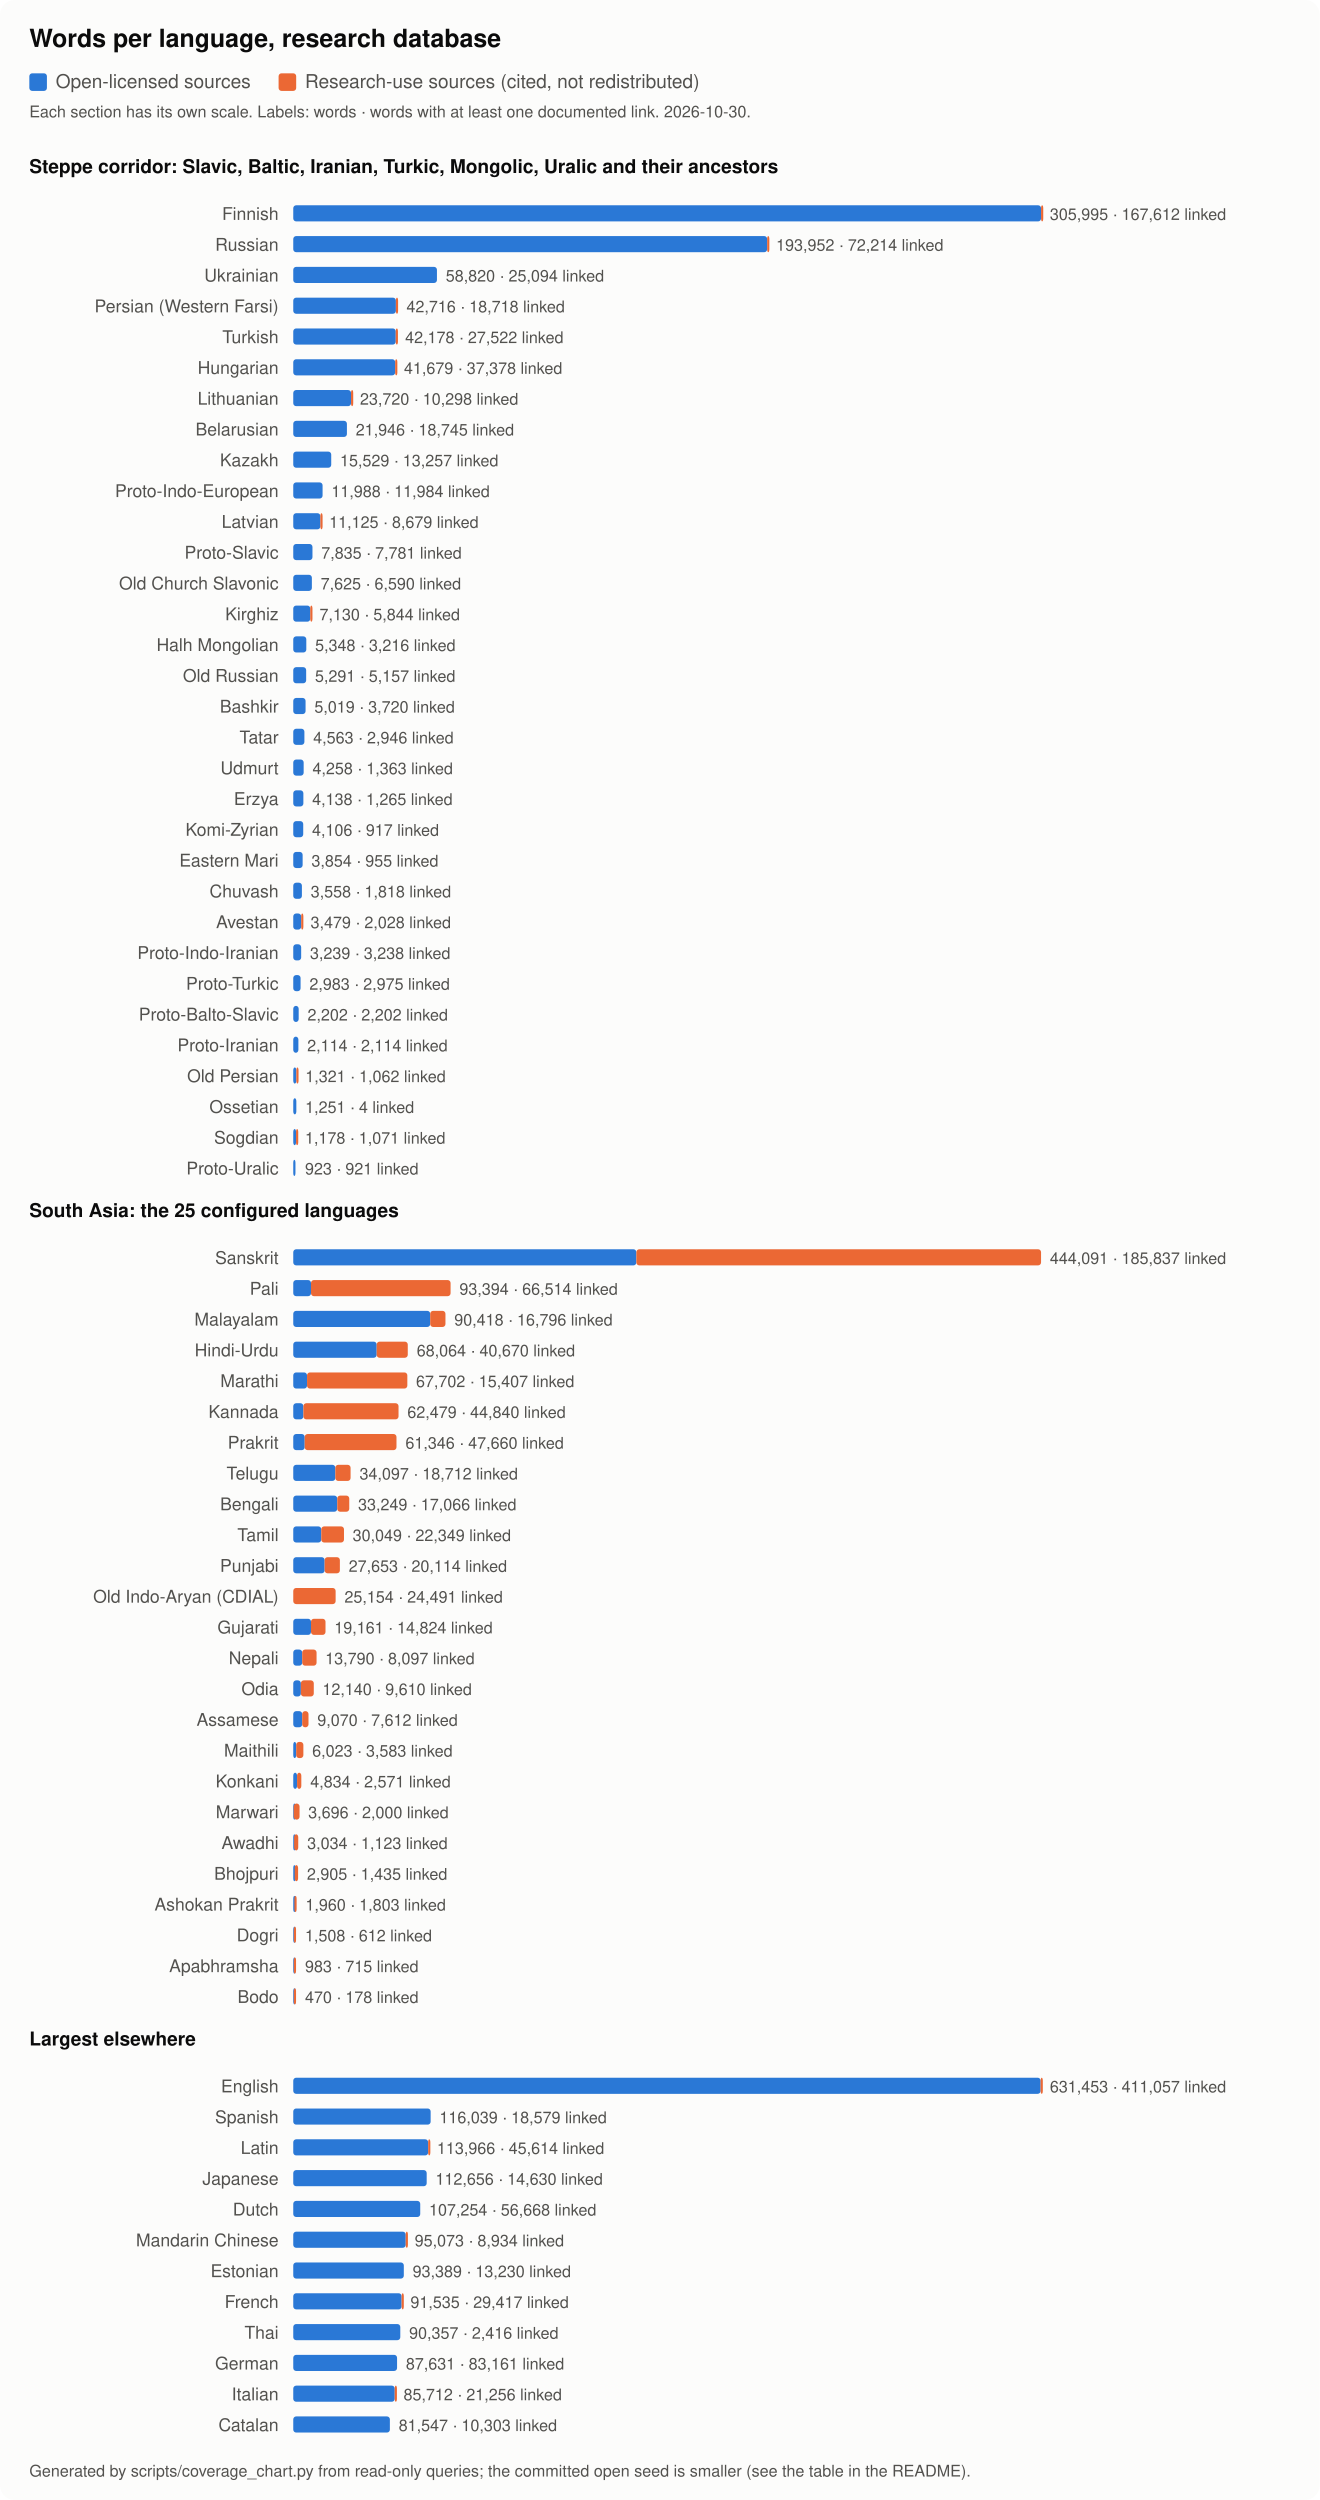
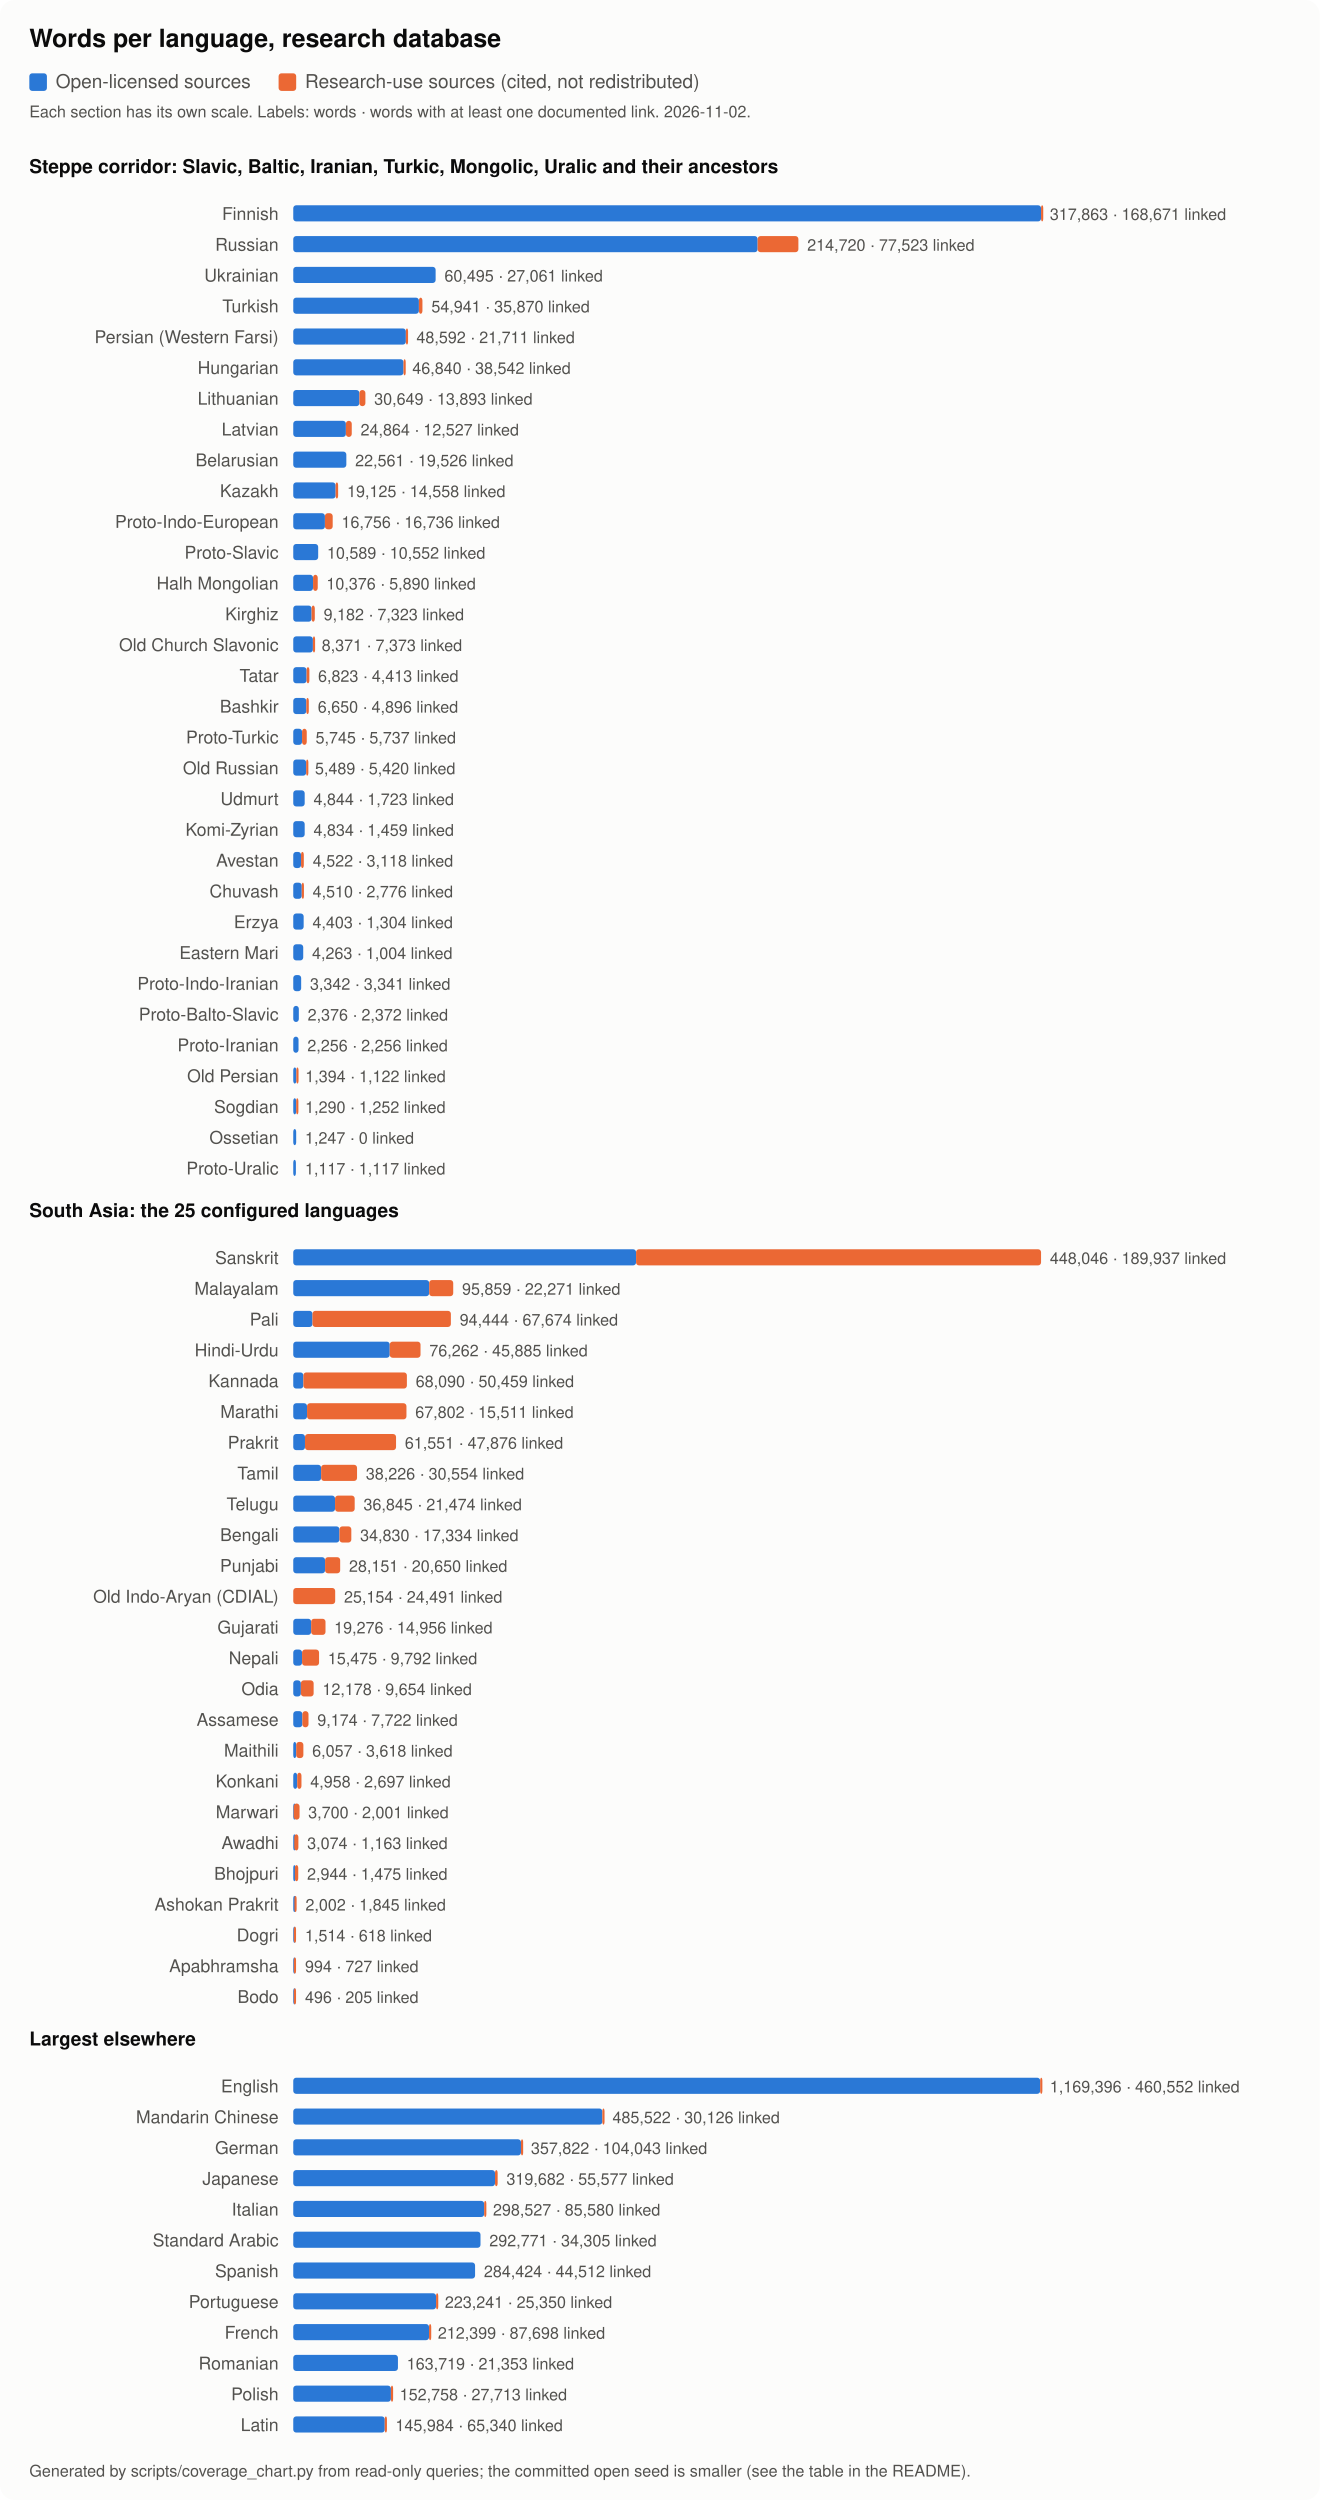
<svg xmlns="http://www.w3.org/2000/svg" width="900" height="1705" viewBox="0 0 900 1705" font-family="-apple-system,BlinkMacSystemFont,Segoe UI,Helvetica,Arial,sans-serif" role="img" aria-labelledby="t d">
  <style>
.bg{fill:#fcfcfb}.t1{fill:#0b0b0b}.t2{fill:#52514e}.grid{stroke:#e4e3df}.open{fill:#2a78d6}.res{fill:#eb6834}
@media (prefers-color-scheme: dark){.bg{fill:#1a1a19}.t1{fill:#f0efec}.t2{fill:#c3c2b7}.grid{stroke:#3a3936}.open{fill:#3987e5}.res{fill:#d95926}}
</style>
  <rect class="bg" width="900" height="1705" rx="10" />
  <text class="t1" x="20" y="32" font-size="17" font-weight="600">Words per language, research database</text>
  <rect class="open" x="20" y="50" width="12" height="12" rx="2" />
  <text class="t2" x="38" y="60" font-size="13">Open-licensed sources</text>
  <rect class="res" x="190" y="50" width="12" height="12" rx="2" />
  <text class="t2" x="208" y="60" font-size="13">Research-use sources (cited, not redistributed)</text>
-   <text class="t2" x="20" y="80" font-size="11">Each section has its own scale. Labels: words · words with at least one documented link. 2026-10-30.</text>
+   <text class="t2" x="20" y="80" font-size="11">Each section has its own scale. Labels: words · words with at least one documented link. 2026-11-02.</text>
  <text class="t1" x="20" y="118" font-size="13" font-weight="600">Steppe corridor: Slavic, Baltic, Iranian, Turkic, Mongolic, Uralic and their ancestors</text>
  <text class="t2" x="190" y="150" font-size="12" text-anchor="end">Finnish</text>
  <rect class="open" x="200" y="140" width="510.0" height="11" rx="2" />
  <rect class="res" x="710.0" y="140" width="1.5" height="11" rx="2" />
-   <text class="t2" x="716.0" y="150" font-size="11">305,995 · 167,612 linked</text>
+   <text class="t2" x="716.0" y="150" font-size="11">317,863 · 168,671 linked</text>
  <text class="t2" x="190" y="171" font-size="12" text-anchor="end">Russian</text>
-   <rect class="open" x="200" y="161" width="323.2" height="11" rx="2" />
-   <rect class="res" x="523.2" y="161" width="1.5" height="11" rx="2" />
-   <text class="t2" x="529.3" y="171" font-size="11">193,952 · 72,214 linked</text>
+   <rect class="open" x="200" y="161" width="316.7" height="11" rx="2" />
+   <rect class="res" x="516.7" y="161" width="27.8" height="11" rx="2" />
+   <text class="t2" x="550.5" y="171" font-size="11">214,720 · 77,523 linked</text>
  <text class="t2" x="190" y="192" font-size="12" text-anchor="end">Ukrainian</text>
-   <rect class="open" x="200" y="182" width="98.0" height="11" rx="2" />
-   <text class="t2" x="304.0" y="192" font-size="11">58,820 · 25,094 linked</text>
-   <text class="t2" x="190" y="213" font-size="12" text-anchor="end">Persian (Western Farsi)</text>
-   <rect class="open" x="200" y="203" width="70.0" height="11" rx="2" />
-   <rect class="res" x="270.0" y="203" width="1.5" height="11" rx="2" />
-   <text class="t2" x="277.2" y="213" font-size="11">42,716 · 18,718 linked</text>
-   <text class="t2" x="190" y="234" font-size="12" text-anchor="end">Turkish</text>
-   <rect class="open" x="200" y="224" width="69.9" height="11" rx="2" />
-   <rect class="res" x="269.9" y="224" width="1.5" height="11" rx="2" />
-   <text class="t2" x="276.3" y="234" font-size="11">42,178 · 27,522 linked</text>
+   <rect class="open" x="200" y="182" width="97.1" height="11" rx="2" />
+   <text class="t2" x="303.1" y="192" font-size="11">60,495 · 27,061 linked</text>
+   <text class="t2" x="190" y="213" font-size="12" text-anchor="end">Turkish</text>
+   <rect class="open" x="200" y="203" width="85.7" height="11" rx="2" />
+   <rect class="res" x="285.7" y="203" width="2.4" height="11" rx="2" />
+   <text class="t2" x="294.2" y="213" font-size="11">54,941 · 35,870 linked</text>
+   <text class="t2" x="190" y="234" font-size="12" text-anchor="end">Persian (Western Farsi)</text>
+   <rect class="open" x="200" y="224" width="76.8" height="11" rx="2" />
+   <rect class="res" x="276.8" y="224" width="1.5" height="11" rx="2" />
+   <text class="t2" x="284.0" y="234" font-size="11">48,592 · 21,711 linked</text>
  <text class="t2" x="190" y="255" font-size="12" text-anchor="end">Hungarian</text>
-   <rect class="open" x="200" y="245" width="69.5" height="11" rx="2" />
-   <rect class="res" x="269.5" y="245" width="1.5" height="11" rx="2" />
-   <text class="t2" x="275.5" y="255" font-size="11">41,679 · 37,378 linked</text>
+   <rect class="open" x="200" y="245" width="75.2" height="11" rx="2" />
+   <rect class="res" x="275.2" y="245" width="1.5" height="11" rx="2" />
+   <text class="t2" x="281.2" y="255" font-size="11">46,840 · 38,542 linked</text>
  <text class="t2" x="190" y="276" font-size="12" text-anchor="end">Lithuanian</text>
-   <rect class="open" x="200" y="266" width="39.4" height="11" rx="2" />
-   <rect class="res" x="239.4" y="266" width="1.5" height="11" rx="2" />
-   <text class="t2" x="245.5" y="276" font-size="11">23,720 · 10,298 linked</text>
-   <text class="t2" x="190" y="297" font-size="12" text-anchor="end">Belarusian</text>
-   <rect class="open" x="200" y="287" width="36.6" height="11" rx="2" />
-   <text class="t2" x="242.6" y="297" font-size="11">21,946 · 18,745 linked</text>
-   <text class="t2" x="190" y="318" font-size="12" text-anchor="end">Kazakh</text>
-   <rect class="open" x="200" y="308" width="25.9" height="11" rx="2" />
-   <text class="t2" x="231.9" y="318" font-size="11">15,529 · 13,257 linked</text>
-   <text class="t2" x="190" y="339" font-size="12" text-anchor="end">Proto-Indo-European</text>
-   <rect class="open" x="200" y="329" width="20.0" height="11" rx="2" />
-   <text class="t2" x="226.0" y="339" font-size="11">11,988 · 11,984 linked</text>
-   <text class="t2" x="190" y="360" font-size="12" text-anchor="end">Latvian</text>
-   <rect class="open" x="200" y="350" width="18.5" height="11" rx="2" />
-   <rect class="res" x="218.5" y="350" width="1.5" height="11" rx="2" />
-   <text class="t2" x="224.5" y="360" font-size="11">11,125 · 8,679 linked</text>
+   <rect class="open" x="200" y="266" width="45.1" height="11" rx="2" />
+   <rect class="res" x="245.1" y="266" width="4.1" height="11" rx="2" />
+   <text class="t2" x="255.2" y="276" font-size="11">30,649 · 13,893 linked</text>
+   <text class="t2" x="190" y="297" font-size="12" text-anchor="end">Latvian</text>
+   <rect class="open" x="200" y="287" width="35.9" height="11" rx="2" />
+   <rect class="res" x="235.9" y="287" width="4.0" height="11" rx="2" />
+   <text class="t2" x="245.9" y="297" font-size="11">24,864 · 12,527 linked</text>
+   <text class="t2" x="190" y="318" font-size="12" text-anchor="end">Belarusian</text>
+   <rect class="open" x="200" y="308" width="36.2" height="11" rx="2" />
+   <text class="t2" x="242.2" y="318" font-size="11">22,561 · 19,526 linked</text>
+   <text class="t2" x="190" y="339" font-size="12" text-anchor="end">Kazakh</text>
+   <rect class="open" x="200" y="329" width="28.9" height="11" rx="2" />
+   <rect class="res" x="228.9" y="329" width="1.7" height="11" rx="2" />
+   <text class="t2" x="236.7" y="339" font-size="11">19,125 · 14,558 linked</text>
+   <text class="t2" x="190" y="360" font-size="12" text-anchor="end">Proto-Indo-European</text>
+   <rect class="open" x="200" y="350" width="21.6" height="11" rx="2" />
+   <rect class="res" x="221.6" y="350" width="5.3" height="11" rx="2" />
+   <text class="t2" x="232.9" y="360" font-size="11">16,756 · 16,736 linked</text>
  <text class="t2" x="190" y="381" font-size="12" text-anchor="end">Proto-Slavic</text>
-   <rect class="open" x="200" y="371" width="13.1" height="11" rx="2" />
-   <text class="t2" x="219.1" y="381" font-size="11">7,835 · 7,781 linked</text>
-   <text class="t2" x="190" y="402" font-size="12" text-anchor="end">Old Church Slavonic</text>
-   <rect class="open" x="200" y="392" width="12.7" height="11" rx="2" />
-   <text class="t2" x="218.7" y="402" font-size="11">7,625 · 6,590 linked</text>
+   <rect class="open" x="200" y="371" width="17.0" height="11" rx="2" />
+   <text class="t2" x="223.0" y="381" font-size="11">10,589 · 10,552 linked</text>
+   <text class="t2" x="190" y="402" font-size="12" text-anchor="end">Halh Mongolian</text>
+   <rect class="open" x="200" y="392" width="13.5" height="11" rx="2" />
+   <rect class="res" x="213.5" y="392" width="3.2" height="11" rx="2" />
+   <text class="t2" x="222.6" y="402" font-size="11">10,376 · 5,890 linked</text>
  <text class="t2" x="190" y="423" font-size="12" text-anchor="end">Kirghiz</text>
-   <rect class="open" x="200" y="413" width="11.6" height="11" rx="2" />
-   <rect class="res" x="211.6" y="413" width="1.5" height="11" rx="2" />
-   <text class="t2" x="217.9" y="423" font-size="11">7,130 · 5,844 linked</text>
-   <text class="t2" x="190" y="444" font-size="12" text-anchor="end">Halh Mongolian</text>
-   <rect class="open" x="200" y="434" width="8.9" height="11" rx="2" />
-   <text class="t2" x="214.9" y="444" font-size="11">5,348 · 3,216 linked</text>
-   <text class="t2" x="190" y="465" font-size="12" text-anchor="end">Old Russian</text>
-   <rect class="open" x="200" y="455" width="8.8" height="11" rx="2" />
-   <text class="t2" x="214.8" y="465" font-size="11">5,291 · 5,157 linked</text>
+   <rect class="open" x="200" y="413" width="12.5" height="11" rx="2" />
+   <rect class="res" x="212.5" y="413" width="2.2" height="11" rx="2" />
+   <text class="t2" x="220.7" y="423" font-size="11">9,182 · 7,323 linked</text>
+   <text class="t2" x="190" y="444" font-size="12" text-anchor="end">Old Church Slavonic</text>
+   <rect class="open" x="200" y="434" width="13.4" height="11" rx="2" />
+   <rect class="res" x="213.4" y="434" width="1.5" height="11" rx="2" />
+   <text class="t2" x="219.4" y="444" font-size="11">8,371 · 7,373 linked</text>
+   <text class="t2" x="190" y="465" font-size="12" text-anchor="end">Tatar</text>
+   <rect class="open" x="200" y="455" width="9.1" height="11" rx="2" />
+   <rect class="res" x="209.1" y="455" width="1.9" height="11" rx="2" />
+   <text class="t2" x="216.9" y="465" font-size="11">6,823 · 4,413 linked</text>
  <text class="t2" x="190" y="486" font-size="12" text-anchor="end">Bashkir</text>
-   <rect class="open" x="200" y="476" width="8.4" height="11" rx="2" />
-   <text class="t2" x="214.4" y="486" font-size="11">5,019 · 3,720 linked</text>
-   <text class="t2" x="190" y="507" font-size="12" text-anchor="end">Tatar</text>
-   <rect class="open" x="200" y="497" width="7.6" height="11" rx="2" />
-   <text class="t2" x="213.6" y="507" font-size="11">4,563 · 2,946 linked</text>
-   <text class="t2" x="190" y="528" font-size="12" text-anchor="end">Udmurt</text>
-   <rect class="open" x="200" y="518" width="7.1" height="11" rx="2" />
-   <text class="t2" x="213.1" y="528" font-size="11">4,258 · 1,363 linked</text>
-   <text class="t2" x="190" y="549" font-size="12" text-anchor="end">Erzya</text>
-   <rect class="open" x="200" y="539" width="6.9" height="11" rx="2" />
-   <text class="t2" x="212.9" y="549" font-size="11">4,138 · 1,265 linked</text>
+   <rect class="open" x="200" y="476" width="8.9" height="11" rx="2" />
+   <rect class="res" x="208.9" y="476" width="1.7" height="11" rx="2" />
+   <text class="t2" x="216.7" y="486" font-size="11">6,650 · 4,896 linked</text>
+   <text class="t2" x="190" y="507" font-size="12" text-anchor="end">Proto-Turkic</text>
+   <rect class="open" x="200" y="497" width="6.0" height="11" rx="2" />
+   <rect class="res" x="206.0" y="497" width="3.2" height="11" rx="2" />
+   <text class="t2" x="215.2" y="507" font-size="11">5,745 · 5,737 linked</text>
+   <text class="t2" x="190" y="528" font-size="12" text-anchor="end">Old Russian</text>
+   <rect class="open" x="200" y="518" width="8.8" height="11" rx="2" />
+   <rect class="res" x="208.8" y="518" width="1.5" height="11" rx="2" />
+   <text class="t2" x="214.8" y="528" font-size="11">5,489 · 5,420 linked</text>
+   <text class="t2" x="190" y="549" font-size="12" text-anchor="end">Udmurt</text>
+   <rect class="open" x="200" y="539" width="7.8" height="11" rx="2" />
+   <text class="t2" x="213.8" y="549" font-size="11">4,844 · 1,723 linked</text>
  <text class="t2" x="190" y="570" font-size="12" text-anchor="end">Komi-Zyrian</text>
-   <rect class="open" x="200" y="560" width="6.8" height="11" rx="2" />
-   <text class="t2" x="212.8" y="570" font-size="11">4,106 · 917 linked</text>
-   <text class="t2" x="190" y="591" font-size="12" text-anchor="end">Eastern Mari</text>
-   <rect class="open" x="200" y="581" width="6.4" height="11" rx="2" />
-   <text class="t2" x="212.4" y="591" font-size="11">3,854 · 955 linked</text>
+   <rect class="open" x="200" y="560" width="7.8" height="11" rx="2" />
+   <text class="t2" x="213.8" y="570" font-size="11">4,834 · 1,459 linked</text>
+   <text class="t2" x="190" y="591" font-size="12" text-anchor="end">Avestan</text>
+   <rect class="open" x="200" y="581" width="5.3" height="11" rx="2" />
+   <rect class="res" x="205.3" y="581" width="1.9" height="11" rx="2" />
+   <text class="t2" x="213.3" y="591" font-size="11">4,522 · 3,118 linked</text>
  <text class="t2" x="190" y="612" font-size="12" text-anchor="end">Chuvash</text>
-   <rect class="open" x="200" y="602" width="5.9" height="11" rx="2" />
-   <text class="t2" x="211.9" y="612" font-size="11">3,558 · 1,818 linked</text>
-   <text class="t2" x="190" y="633" font-size="12" text-anchor="end">Avestan</text>
-   <rect class="open" x="200" y="623" width="5.4" height="11" rx="2" />
-   <rect class="res" x="205.4" y="623" width="1.5" height="11" rx="2" />
-   <text class="t2" x="211.8" y="633" font-size="11">3,479 · 2,028 linked</text>
-   <text class="t2" x="190" y="654" font-size="12" text-anchor="end">Proto-Indo-Iranian</text>
-   <rect class="open" x="200" y="644" width="5.4" height="11" rx="2" />
-   <text class="t2" x="211.4" y="654" font-size="11">3,239 · 3,238 linked</text>
-   <text class="t2" x="190" y="675" font-size="12" text-anchor="end">Proto-Turkic</text>
-   <rect class="open" x="200" y="665" width="5.0" height="11" rx="2" />
-   <text class="t2" x="211.0" y="675" font-size="11">2,983 · 2,975 linked</text>
+   <rect class="open" x="200" y="602" width="5.8" height="11" rx="2" />
+   <rect class="res" x="205.8" y="602" width="1.5" height="11" rx="2" />
+   <text class="t2" x="213.2" y="612" font-size="11">4,510 · 2,776 linked</text>
+   <text class="t2" x="190" y="633" font-size="12" text-anchor="end">Erzya</text>
+   <rect class="open" x="200" y="623" width="7.1" height="11" rx="2" />
+   <text class="t2" x="213.1" y="633" font-size="11">4,403 · 1,304 linked</text>
+   <text class="t2" x="190" y="654" font-size="12" text-anchor="end">Eastern Mari</text>
+   <rect class="open" x="200" y="644" width="6.8" height="11" rx="2" />
+   <text class="t2" x="212.8" y="654" font-size="11">4,263 · 1,004 linked</text>
+   <text class="t2" x="190" y="675" font-size="12" text-anchor="end">Proto-Indo-Iranian</text>
+   <rect class="open" x="200" y="665" width="5.4" height="11" rx="2" />
+   <text class="t2" x="211.4" y="675" font-size="11">3,342 · 3,341 linked</text>
  <text class="t2" x="190" y="696" font-size="12" text-anchor="end">Proto-Balto-Slavic</text>
-   <rect class="open" x="200" y="686" width="3.7" height="11" rx="2" />
-   <text class="t2" x="209.7" y="696" font-size="11">2,202 · 2,202 linked</text>
+   <rect class="open" x="200" y="686" width="3.8" height="11" rx="2" />
+   <text class="t2" x="209.8" y="696" font-size="11">2,376 · 2,372 linked</text>
  <text class="t2" x="190" y="717" font-size="12" text-anchor="end">Proto-Iranian</text>
-   <rect class="open" x="200" y="707" width="3.5" height="11" rx="2" />
-   <text class="t2" x="209.5" y="717" font-size="11">2,114 · 2,114 linked</text>
+   <rect class="open" x="200" y="707" width="3.6" height="11" rx="2" />
+   <text class="t2" x="209.6" y="717" font-size="11">2,256 · 2,256 linked</text>
  <text class="t2" x="190" y="738" font-size="12" text-anchor="end">Old Persian</text>
  <rect class="open" x="200" y="728" width="2.1" height="11" rx="2" />
  <rect class="res" x="202.1" y="728" width="1.5" height="11" rx="2" />
-   <text class="t2" x="208.2" y="738" font-size="11">1,321 · 1,062 linked</text>
-   <text class="t2" x="190" y="759" font-size="12" text-anchor="end">Ossetian</text>
-   <rect class="open" x="200" y="749" width="2.1" height="11" rx="2" />
-   <text class="t2" x="208.1" y="759" font-size="11">1,251 · 4 linked</text>
-   <text class="t2" x="190" y="780" font-size="12" text-anchor="end">Sogdian</text>
-   <rect class="open" x="200" y="770" width="1.9" height="11" rx="2" />
-   <rect class="res" x="201.9" y="770" width="1.5" height="11" rx="2" />
-   <text class="t2" x="208.0" y="780" font-size="11">1,178 · 1,071 linked</text>
+   <text class="t2" x="208.2" y="738" font-size="11">1,394 · 1,122 linked</text>
+   <text class="t2" x="190" y="759" font-size="12" text-anchor="end">Sogdian</text>
+   <rect class="open" x="200" y="749" width="2.0" height="11" rx="2" />
+   <rect class="res" x="202.0" y="749" width="1.5" height="11" rx="2" />
+   <text class="t2" x="208.1" y="759" font-size="11">1,290 · 1,252 linked</text>
+   <text class="t2" x="190" y="780" font-size="12" text-anchor="end">Ossetian</text>
+   <rect class="open" x="200" y="770" width="2.0" height="11" rx="2" />
+   <text class="t2" x="208.0" y="780" font-size="11">1,247 · 0 linked</text>
  <text class="t2" x="190" y="801" font-size="12" text-anchor="end">Proto-Uralic</text>
-   <rect class="open" x="200" y="791" width="1.5" height="11" rx="2" />
-   <text class="t2" x="208.0" y="801" font-size="11">923 · 921 linked</text>
+   <rect class="open" x="200" y="791" width="1.8" height="11" rx="2" />
+   <text class="t2" x="208.0" y="801" font-size="11">1,117 · 1,117 linked</text>
  <text class="t1" x="20" y="830" font-size="13" font-weight="600">South Asia: the 25 configured languages</text>
  <text class="t2" x="190" y="862" font-size="12" text-anchor="end">Sanskrit</text>
-   <rect class="open" x="200" y="852" width="234.0" height="11" rx="2" />
-   <rect class="res" x="434.0" y="852" width="276.0" height="11" rx="2" />
-   <text class="t2" x="716.0" y="862" font-size="11">444,091 · 185,837 linked</text>
-   <text class="t2" x="190" y="883" font-size="12" text-anchor="end">Pali</text>
-   <rect class="open" x="200" y="873" width="12.1" height="11" rx="2" />
-   <rect class="res" x="212.1" y="873" width="95.2" height="11" rx="2" />
-   <text class="t2" x="313.3" y="883" font-size="11">93,394 · 66,514 linked</text>
-   <text class="t2" x="190" y="904" font-size="12" text-anchor="end">Malayalam</text>
-   <rect class="open" x="200" y="894" width="93.4" height="11" rx="2" />
-   <rect class="res" x="293.4" y="894" width="10.4" height="11" rx="2" />
-   <text class="t2" x="309.8" y="904" font-size="11">90,418 · 16,796 linked</text>
+   <rect class="open" x="200" y="852" width="233.8" height="11" rx="2" />
+   <rect class="res" x="433.8" y="852" width="276.2" height="11" rx="2" />
+   <text class="t2" x="716.0" y="862" font-size="11">448,046 · 189,937 linked</text>
+   <text class="t2" x="190" y="883" font-size="12" text-anchor="end">Malayalam</text>
+   <rect class="open" x="200" y="873" width="92.7" height="11" rx="2" />
+   <rect class="res" x="292.7" y="873" width="16.4" height="11" rx="2" />
+   <text class="t2" x="315.1" y="883" font-size="11">95,859 · 22,271 linked</text>
+   <text class="t2" x="190" y="904" font-size="12" text-anchor="end">Pali</text>
+   <rect class="open" x="200" y="894" width="13.1" height="11" rx="2" />
+   <rect class="res" x="213.1" y="894" width="94.4" height="11" rx="2" />
+   <text class="t2" x="313.5" y="904" font-size="11">94,444 · 67,674 linked</text>
  <text class="t2" x="190" y="925" font-size="12" text-anchor="end">Hindi-Urdu</text>
-   <rect class="open" x="200" y="915" width="56.9" height="11" rx="2" />
-   <rect class="res" x="256.9" y="915" width="21.2" height="11" rx="2" />
-   <text class="t2" x="284.2" y="925" font-size="11">68,064 · 40,670 linked</text>
-   <text class="t2" x="190" y="946" font-size="12" text-anchor="end">Marathi</text>
-   <rect class="open" x="200" y="936" width="9.4" height="11" rx="2" />
-   <rect class="res" x="209.4" y="936" width="68.4" height="11" rx="2" />
-   <text class="t2" x="283.7" y="946" font-size="11">67,702 · 15,407 linked</text>
-   <text class="t2" x="190" y="967" font-size="12" text-anchor="end">Kannada</text>
-   <rect class="open" x="200" y="957" width="6.9" height="11" rx="2" />
-   <rect class="res" x="206.9" y="957" width="64.9" height="11" rx="2" />
-   <text class="t2" x="277.8" y="967" font-size="11">62,479 · 44,840 linked</text>
+   <rect class="open" x="200" y="915" width="65.8" height="11" rx="2" />
+   <rect class="res" x="265.8" y="915" width="21.0" height="11" rx="2" />
+   <text class="t2" x="292.8" y="925" font-size="11">76,262 · 45,885 linked</text>
+   <text class="t2" x="190" y="946" font-size="12" text-anchor="end">Kannada</text>
+   <rect class="open" x="200" y="936" width="6.9" height="11" rx="2" />
+   <rect class="res" x="206.9" y="936" width="70.6" height="11" rx="2" />
+   <text class="t2" x="283.5" y="946" font-size="11">68,090 · 50,459 linked</text>
+   <text class="t2" x="190" y="967" font-size="12" text-anchor="end">Marathi</text>
+   <rect class="open" x="200" y="957" width="9.4" height="11" rx="2" />
+   <rect class="res" x="209.4" y="957" width="67.8" height="11" rx="2" />
+   <text class="t2" x="283.2" y="967" font-size="11">67,802 · 15,511 linked</text>
  <text class="t2" x="190" y="988" font-size="12" text-anchor="end">Prakrit</text>
-   <rect class="open" x="200" y="978" width="7.8" height="11" rx="2" />
-   <rect class="res" x="207.8" y="978" width="62.6" height="11" rx="2" />
-   <text class="t2" x="276.5" y="988" font-size="11">61,346 · 47,660 linked</text>
-   <text class="t2" x="190" y="1009" font-size="12" text-anchor="end">Telugu</text>
-   <rect class="open" x="200" y="999" width="28.7" height="11" rx="2" />
-   <rect class="res" x="228.7" y="999" width="10.4" height="11" rx="2" />
-   <text class="t2" x="245.2" y="1009" font-size="11">34,097 · 18,712 linked</text>
-   <text class="t2" x="190" y="1030" font-size="12" text-anchor="end">Bengali</text>
-   <rect class="open" x="200" y="1020" width="30.0" height="11" rx="2" />
-   <rect class="res" x="230.0" y="1020" width="8.2" height="11" rx="2" />
-   <text class="t2" x="244.2" y="1030" font-size="11">33,249 · 17,066 linked</text>
-   <text class="t2" x="190" y="1051" font-size="12" text-anchor="end">Tamil</text>
-   <rect class="open" x="200" y="1041" width="19.1" height="11" rx="2" />
-   <rect class="res" x="219.1" y="1041" width="15.5" height="11" rx="2" />
-   <text class="t2" x="240.5" y="1051" font-size="11">30,049 · 22,349 linked</text>
+   <rect class="open" x="200" y="978" width="8.0" height="11" rx="2" />
+   <rect class="res" x="208.0" y="978" width="62.1" height="11" rx="2" />
+   <text class="t2" x="276.1" y="988" font-size="11">61,551 · 47,876 linked</text>
+   <text class="t2" x="190" y="1009" font-size="12" text-anchor="end">Tamil</text>
+   <rect class="open" x="200" y="999" width="19.0" height="11" rx="2" />
+   <rect class="res" x="219.0" y="999" width="24.5" height="11" rx="2" />
+   <text class="t2" x="249.5" y="1009" font-size="11">38,226 · 30,554 linked</text>
+   <text class="t2" x="190" y="1030" font-size="12" text-anchor="end">Telugu</text>
+   <rect class="open" x="200" y="1020" width="28.5" height="11" rx="2" />
+   <rect class="res" x="228.5" y="1020" width="13.4" height="11" rx="2" />
+   <text class="t2" x="247.9" y="1030" font-size="11">36,845 · 21,474 linked</text>
+   <text class="t2" x="190" y="1051" font-size="12" text-anchor="end">Bengali</text>
+   <rect class="open" x="200" y="1041" width="31.5" height="11" rx="2" />
+   <rect class="res" x="231.5" y="1041" width="8.1" height="11" rx="2" />
+   <text class="t2" x="245.6" y="1051" font-size="11">34,830 · 17,334 linked</text>
  <text class="t2" x="190" y="1072" font-size="12" text-anchor="end">Punjabi</text>
-   <rect class="open" x="200" y="1062" width="21.4" height="11" rx="2" />
-   <rect class="res" x="221.4" y="1062" width="10.4" height="11" rx="2" />
-   <text class="t2" x="237.8" y="1072" font-size="11">27,653 · 20,114 linked</text>
+   <rect class="open" x="200" y="1062" width="21.7" height="11" rx="2" />
+   <rect class="res" x="221.7" y="1062" width="10.3" height="11" rx="2" />
+   <text class="t2" x="238.0" y="1072" font-size="11">28,151 · 20,650 linked</text>
  <text class="t2" x="190" y="1093" font-size="12" text-anchor="end">Old Indo-Aryan (CDIAL)</text>
  <rect class="open" x="200" y="1083" width="0.0" height="11" rx="2" />
-   <rect class="res" x="200.0" y="1083" width="28.9" height="11" rx="2" />
-   <text class="t2" x="234.9" y="1093" font-size="11">25,154 · 24,491 linked</text>
+   <rect class="res" x="200.0" y="1083" width="28.6" height="11" rx="2" />
+   <text class="t2" x="234.6" y="1093" font-size="11">25,154 · 24,491 linked</text>
  <text class="t2" x="190" y="1114" font-size="12" text-anchor="end">Gujarati</text>
-   <rect class="open" x="200" y="1104" width="12.1" height="11" rx="2" />
-   <rect class="res" x="212.1" y="1104" width="9.9" height="11" rx="2" />
-   <text class="t2" x="228.0" y="1114" font-size="11">19,161 · 14,824 linked</text>
+   <rect class="open" x="200" y="1104" width="12.2" height="11" rx="2" />
+   <rect class="res" x="212.2" y="1104" width="9.8" height="11" rx="2" />
+   <text class="t2" x="227.9" y="1114" font-size="11">19,276 · 14,956 linked</text>
  <text class="t2" x="190" y="1135" font-size="12" text-anchor="end">Nepali</text>
-   <rect class="open" x="200" y="1125" width="6.1" height="11" rx="2" />
-   <rect class="res" x="206.1" y="1125" width="9.8" height="11" rx="2" />
-   <text class="t2" x="221.8" y="1135" font-size="11">13,790 · 8,097 linked</text>
+   <rect class="open" x="200" y="1125" width="6.0" height="11" rx="2" />
+   <rect class="res" x="206.0" y="1125" width="11.6" height="11" rx="2" />
+   <text class="t2" x="223.6" y="1135" font-size="11">15,475 · 9,792 linked</text>
  <text class="t2" x="190" y="1156" font-size="12" text-anchor="end">Odia</text>
  <rect class="open" x="200" y="1146" width="5.2" height="11" rx="2" />
-   <rect class="res" x="205.2" y="1146" width="8.8" height="11" rx="2" />
-   <text class="t2" x="219.9" y="1156" font-size="11">12,140 · 9,610 linked</text>
+   <rect class="res" x="205.2" y="1146" width="8.7" height="11" rx="2" />
+   <text class="t2" x="219.9" y="1156" font-size="11">12,178 · 9,654 linked</text>
  <text class="t2" x="190" y="1177" font-size="12" text-anchor="end">Assamese</text>
-   <rect class="open" x="200" y="1167" width="6.1" height="11" rx="2" />
-   <rect class="res" x="206.1" y="1167" width="4.3" height="11" rx="2" />
-   <text class="t2" x="216.4" y="1177" font-size="11">9,070 · 7,612 linked</text>
+   <rect class="open" x="200" y="1167" width="6.2" height="11" rx="2" />
+   <rect class="res" x="206.2" y="1167" width="4.2" height="11" rx="2" />
+   <text class="t2" x="216.4" y="1177" font-size="11">9,174 · 7,722 linked</text>
  <text class="t2" x="190" y="1198" font-size="12" text-anchor="end">Maithili</text>
  <rect class="open" x="200" y="1188" width="2.0" height="11" rx="2" />
  <rect class="res" x="202.0" y="1188" width="4.9" height="11" rx="2" />
-   <text class="t2" x="212.9" y="1198" font-size="11">6,023 · 3,583 linked</text>
+   <text class="t2" x="212.9" y="1198" font-size="11">6,057 · 3,618 linked</text>
  <text class="t2" x="190" y="1219" font-size="12" text-anchor="end">Konkani</text>
-   <rect class="open" x="200" y="1209" width="2.6" height="11" rx="2" />
-   <rect class="res" x="202.6" y="1209" width="2.9" height="11" rx="2" />
-   <text class="t2" x="211.6" y="1219" font-size="11">4,834 · 2,571 linked</text>
+   <rect class="open" x="200" y="1209" width="2.7" height="11" rx="2" />
+   <rect class="res" x="202.7" y="1209" width="2.9" height="11" rx="2" />
+   <text class="t2" x="211.6" y="1219" font-size="11">4,958 · 2,697 linked</text>
  <text class="t2" x="190" y="1240" font-size="12" text-anchor="end">Marwari</text>
  <rect class="open" x="200" y="1230" width="1.5" height="11" rx="2" />
  <rect class="res" x="200.3" y="1230" width="4.0" height="11" rx="2" />
-   <text class="t2" x="210.2" y="1240" font-size="11">3,696 · 2,000 linked</text>
+   <text class="t2" x="210.2" y="1240" font-size="11">3,700 · 2,001 linked</text>
  <text class="t2" x="190" y="1261" font-size="12" text-anchor="end">Awadhi</text>
  <rect class="open" x="200" y="1251" width="1.5" height="11" rx="2" />
-   <rect class="res" x="200.6" y="1251" width="2.8" height="11" rx="2" />
-   <text class="t2" x="209.5" y="1261" font-size="11">3,034 · 1,123 linked</text>
+   <rect class="res" x="200.7" y="1251" width="2.8" height="11" rx="2" />
+   <text class="t2" x="209.5" y="1261" font-size="11">3,074 · 1,163 linked</text>
  <text class="t2" x="190" y="1282" font-size="12" text-anchor="end">Bhojpuri</text>
  <rect class="open" x="200" y="1272" width="1.5" height="11" rx="2" />
-   <rect class="res" x="201.0" y="1272" width="2.3" height="11" rx="2" />
-   <text class="t2" x="209.3" y="1282" font-size="11">2,905 · 1,435 linked</text>
+   <rect class="res" x="201.1" y="1272" width="2.3" height="11" rx="2" />
+   <text class="t2" x="209.4" y="1282" font-size="11">2,944 · 1,475 linked</text>
  <text class="t2" x="190" y="1303" font-size="12" text-anchor="end">Ashokan Prakrit</text>
  <rect class="open" x="200" y="1293" width="1.5" height="11" rx="2" />
  <rect class="res" x="200.8" y="1293" width="1.5" height="11" rx="2" />
-   <text class="t2" x="208.3" y="1303" font-size="11">1,960 · 1,803 linked</text>
+   <text class="t2" x="208.3" y="1303" font-size="11">2,002 · 1,845 linked</text>
  <text class="t2" x="190" y="1324" font-size="12" text-anchor="end">Dogri</text>
  <rect class="open" x="200" y="1314" width="1.5" height="11" rx="2" />
  <rect class="res" x="200.4" y="1314" width="1.5" height="11" rx="2" />
-   <text class="t2" x="208.0" y="1324" font-size="11">1,508 · 612 linked</text>
+   <text class="t2" x="208.0" y="1324" font-size="11">1,514 · 618 linked</text>
  <text class="t2" x="190" y="1345" font-size="12" text-anchor="end">Apabhramsha</text>
  <rect class="open" x="200" y="1335" width="1.5" height="11" rx="2" />
  <rect class="res" x="200.4" y="1335" width="1.5" height="11" rx="2" />
-   <text class="t2" x="208.0" y="1345" font-size="11">983 · 715 linked</text>
+   <text class="t2" x="208.0" y="1345" font-size="11">994 · 727 linked</text>
  <text class="t2" x="190" y="1366" font-size="12" text-anchor="end">Bodo</text>
  <rect class="open" x="200" y="1356" width="1.5" height="11" rx="2" />
  <rect class="res" x="200.4" y="1356" width="1.5" height="11" rx="2" />
-   <text class="t2" x="208.0" y="1366" font-size="11">470 · 178 linked</text>
+   <text class="t2" x="208.0" y="1366" font-size="11">496 · 205 linked</text>
  <text class="t1" x="20" y="1395" font-size="13" font-weight="600">Largest elsewhere</text>
  <text class="t2" x="190" y="1427" font-size="12" text-anchor="end">English</text>
-   <rect class="open" x="200" y="1417" width="509.7" height="11" rx="2" />
-   <rect class="res" x="709.7" y="1417" width="1.5" height="11" rx="2" />
-   <text class="t2" x="716.0" y="1427" font-size="11">631,453 · 411,057 linked</text>
-   <text class="t2" x="190" y="1448" font-size="12" text-anchor="end">Spanish</text>
-   <rect class="open" x="200" y="1438" width="93.7" height="11" rx="2" />
-   <text class="t2" x="299.7" y="1448" font-size="11">116,039 · 18,579 linked</text>
-   <text class="t2" x="190" y="1469" font-size="12" text-anchor="end">Latin</text>
-   <rect class="open" x="200" y="1459" width="92.0" height="11" rx="2" />
-   <rect class="res" x="292.0" y="1459" width="1.5" height="11" rx="2" />
-   <text class="t2" x="298.0" y="1469" font-size="11">113,966 · 45,614 linked</text>
+   <rect class="open" x="200" y="1417" width="509.4" height="11" rx="2" />
+   <rect class="res" x="709.4" y="1417" width="1.5" height="11" rx="2" />
+   <text class="t2" x="716.0" y="1427" font-size="11">1,169,396 · 460,552 linked</text>
+   <text class="t2" x="190" y="1448" font-size="12" text-anchor="end">Mandarin Chinese</text>
+   <rect class="open" x="200" y="1438" width="210.8" height="11" rx="2" />
+   <rect class="res" x="410.8" y="1438" width="1.5" height="11" rx="2" />
+   <text class="t2" x="417.7" y="1448" font-size="11">485,522 · 30,126 linked</text>
+   <text class="t2" x="190" y="1469" font-size="12" text-anchor="end">German</text>
+   <rect class="open" x="200" y="1459" width="155.3" height="11" rx="2" />
+   <rect class="res" x="355.3" y="1459" width="1.5" height="11" rx="2" />
+   <text class="t2" x="362.1" y="1469" font-size="11">357,822 · 104,043 linked</text>
  <text class="t2" x="190" y="1490" font-size="12" text-anchor="end">Japanese</text>
-   <rect class="open" x="200" y="1480" width="91.0" height="11" rx="2" />
-   <text class="t2" x="297.0" y="1490" font-size="11">112,656 · 14,630 linked</text>
-   <text class="t2" x="190" y="1511" font-size="12" text-anchor="end">Dutch</text>
-   <rect class="open" x="200" y="1501" width="86.6" height="11" rx="2" />
-   <text class="t2" x="292.6" y="1511" font-size="11">107,254 · 56,668 linked</text>
-   <text class="t2" x="190" y="1532" font-size="12" text-anchor="end">Mandarin Chinese</text>
-   <rect class="open" x="200" y="1522" width="76.7" height="11" rx="2" />
-   <rect class="res" x="276.7" y="1522" width="1.5" height="11" rx="2" />
-   <text class="t2" x="282.8" y="1532" font-size="11">95,073 · 8,934 linked</text>
-   <text class="t2" x="190" y="1553" font-size="12" text-anchor="end">Estonian</text>
-   <rect class="open" x="200" y="1543" width="75.4" height="11" rx="2" />
-   <text class="t2" x="281.4" y="1553" font-size="11">93,389 · 13,230 linked</text>
-   <text class="t2" x="190" y="1574" font-size="12" text-anchor="end">French</text>
-   <rect class="open" x="200" y="1564" width="73.9" height="11" rx="2" />
-   <rect class="res" x="273.9" y="1564" width="1.5" height="11" rx="2" />
-   <text class="t2" x="279.9" y="1574" font-size="11">91,535 · 29,417 linked</text>
-   <text class="t2" x="190" y="1595" font-size="12" text-anchor="end">Thai</text>
-   <rect class="open" x="200" y="1585" width="73.0" height="11" rx="2" />
-   <text class="t2" x="279.0" y="1595" font-size="11">90,357 · 2,416 linked</text>
-   <text class="t2" x="190" y="1616" font-size="12" text-anchor="end">German</text>
-   <rect class="open" x="200" y="1606" width="70.8" height="11" rx="2" />
-   <text class="t2" x="276.8" y="1616" font-size="11">87,631 · 83,161 linked</text>
-   <text class="t2" x="190" y="1637" font-size="12" text-anchor="end">Italian</text>
-   <rect class="open" x="200" y="1627" width="69.2" height="11" rx="2" />
-   <rect class="res" x="269.2" y="1627" width="1.5" height="11" rx="2" />
-   <text class="t2" x="275.2" y="1637" font-size="11">85,712 · 21,256 linked</text>
-   <text class="t2" x="190" y="1658" font-size="12" text-anchor="end">Catalan</text>
-   <rect class="open" x="200" y="1648" width="65.9" height="11" rx="2" />
-   <text class="t2" x="271.9" y="1658" font-size="11">81,547 · 10,303 linked</text>
+   <rect class="open" x="200" y="1480" width="137.6" height="11" rx="2" />
+   <rect class="res" x="337.6" y="1480" width="1.8" height="11" rx="2" />
+   <text class="t2" x="345.4" y="1490" font-size="11">319,682 · 55,577 linked</text>
+   <text class="t2" x="190" y="1511" font-size="12" text-anchor="end">Italian</text>
+   <rect class="open" x="200" y="1501" width="130.2" height="11" rx="2" />
+   <rect class="res" x="330.2" y="1501" width="1.5" height="11" rx="2" />
+   <text class="t2" x="336.2" y="1511" font-size="11">298,527 · 85,580 linked</text>
+   <text class="t2" x="190" y="1532" font-size="12" text-anchor="end">Standard Arabic</text>
+   <rect class="open" x="200" y="1522" width="127.7" height="11" rx="2" />
+   <text class="t2" x="333.7" y="1532" font-size="11">292,771 · 34,305 linked</text>
+   <text class="t2" x="190" y="1553" font-size="12" text-anchor="end">Spanish</text>
+   <rect class="open" x="200" y="1543" width="124.0" height="11" rx="2" />
+   <text class="t2" x="330.0" y="1553" font-size="11">284,424 · 44,512 linked</text>
+   <text class="t2" x="190" y="1574" font-size="12" text-anchor="end">Portuguese</text>
+   <rect class="open" x="200" y="1564" width="97.4" height="11" rx="2" />
+   <rect class="res" x="297.4" y="1564" width="1.5" height="11" rx="2" />
+   <text class="t2" x="303.4" y="1574" font-size="11">223,241 · 25,350 linked</text>
+   <text class="t2" x="190" y="1595" font-size="12" text-anchor="end">French</text>
+   <rect class="open" x="200" y="1585" width="92.6" height="11" rx="2" />
+   <rect class="res" x="292.6" y="1585" width="1.5" height="11" rx="2" />
+   <text class="t2" x="298.6" y="1595" font-size="11">212,399 · 87,698 linked</text>
+   <text class="t2" x="190" y="1616" font-size="12" text-anchor="end">Romanian</text>
+   <rect class="open" x="200" y="1606" width="71.4" height="11" rx="2" />
+   <text class="t2" x="277.4" y="1616" font-size="11">163,719 · 21,353 linked</text>
+   <text class="t2" x="190" y="1637" font-size="12" text-anchor="end">Polish</text>
+   <rect class="open" x="200" y="1627" width="66.6" height="11" rx="2" />
+   <rect class="res" x="266.6" y="1627" width="1.5" height="11" rx="2" />
+   <text class="t2" x="272.6" y="1637" font-size="11">152,758 · 27,713 linked</text>
+   <text class="t2" x="190" y="1658" font-size="12" text-anchor="end">Latin</text>
+   <rect class="open" x="200" y="1648" width="62.4" height="11" rx="2" />
+   <rect class="res" x="262.4" y="1648" width="1.5" height="11" rx="2" />
+   <text class="t2" x="269.7" y="1658" font-size="11">145,984 · 65,340 linked</text>
  <text class="t2" x="20" y="1689" font-size="11">Generated by scripts/coverage_chart.py from read-only queries; the committed open seed is smaller (see the table in the README).</text>
</svg>
